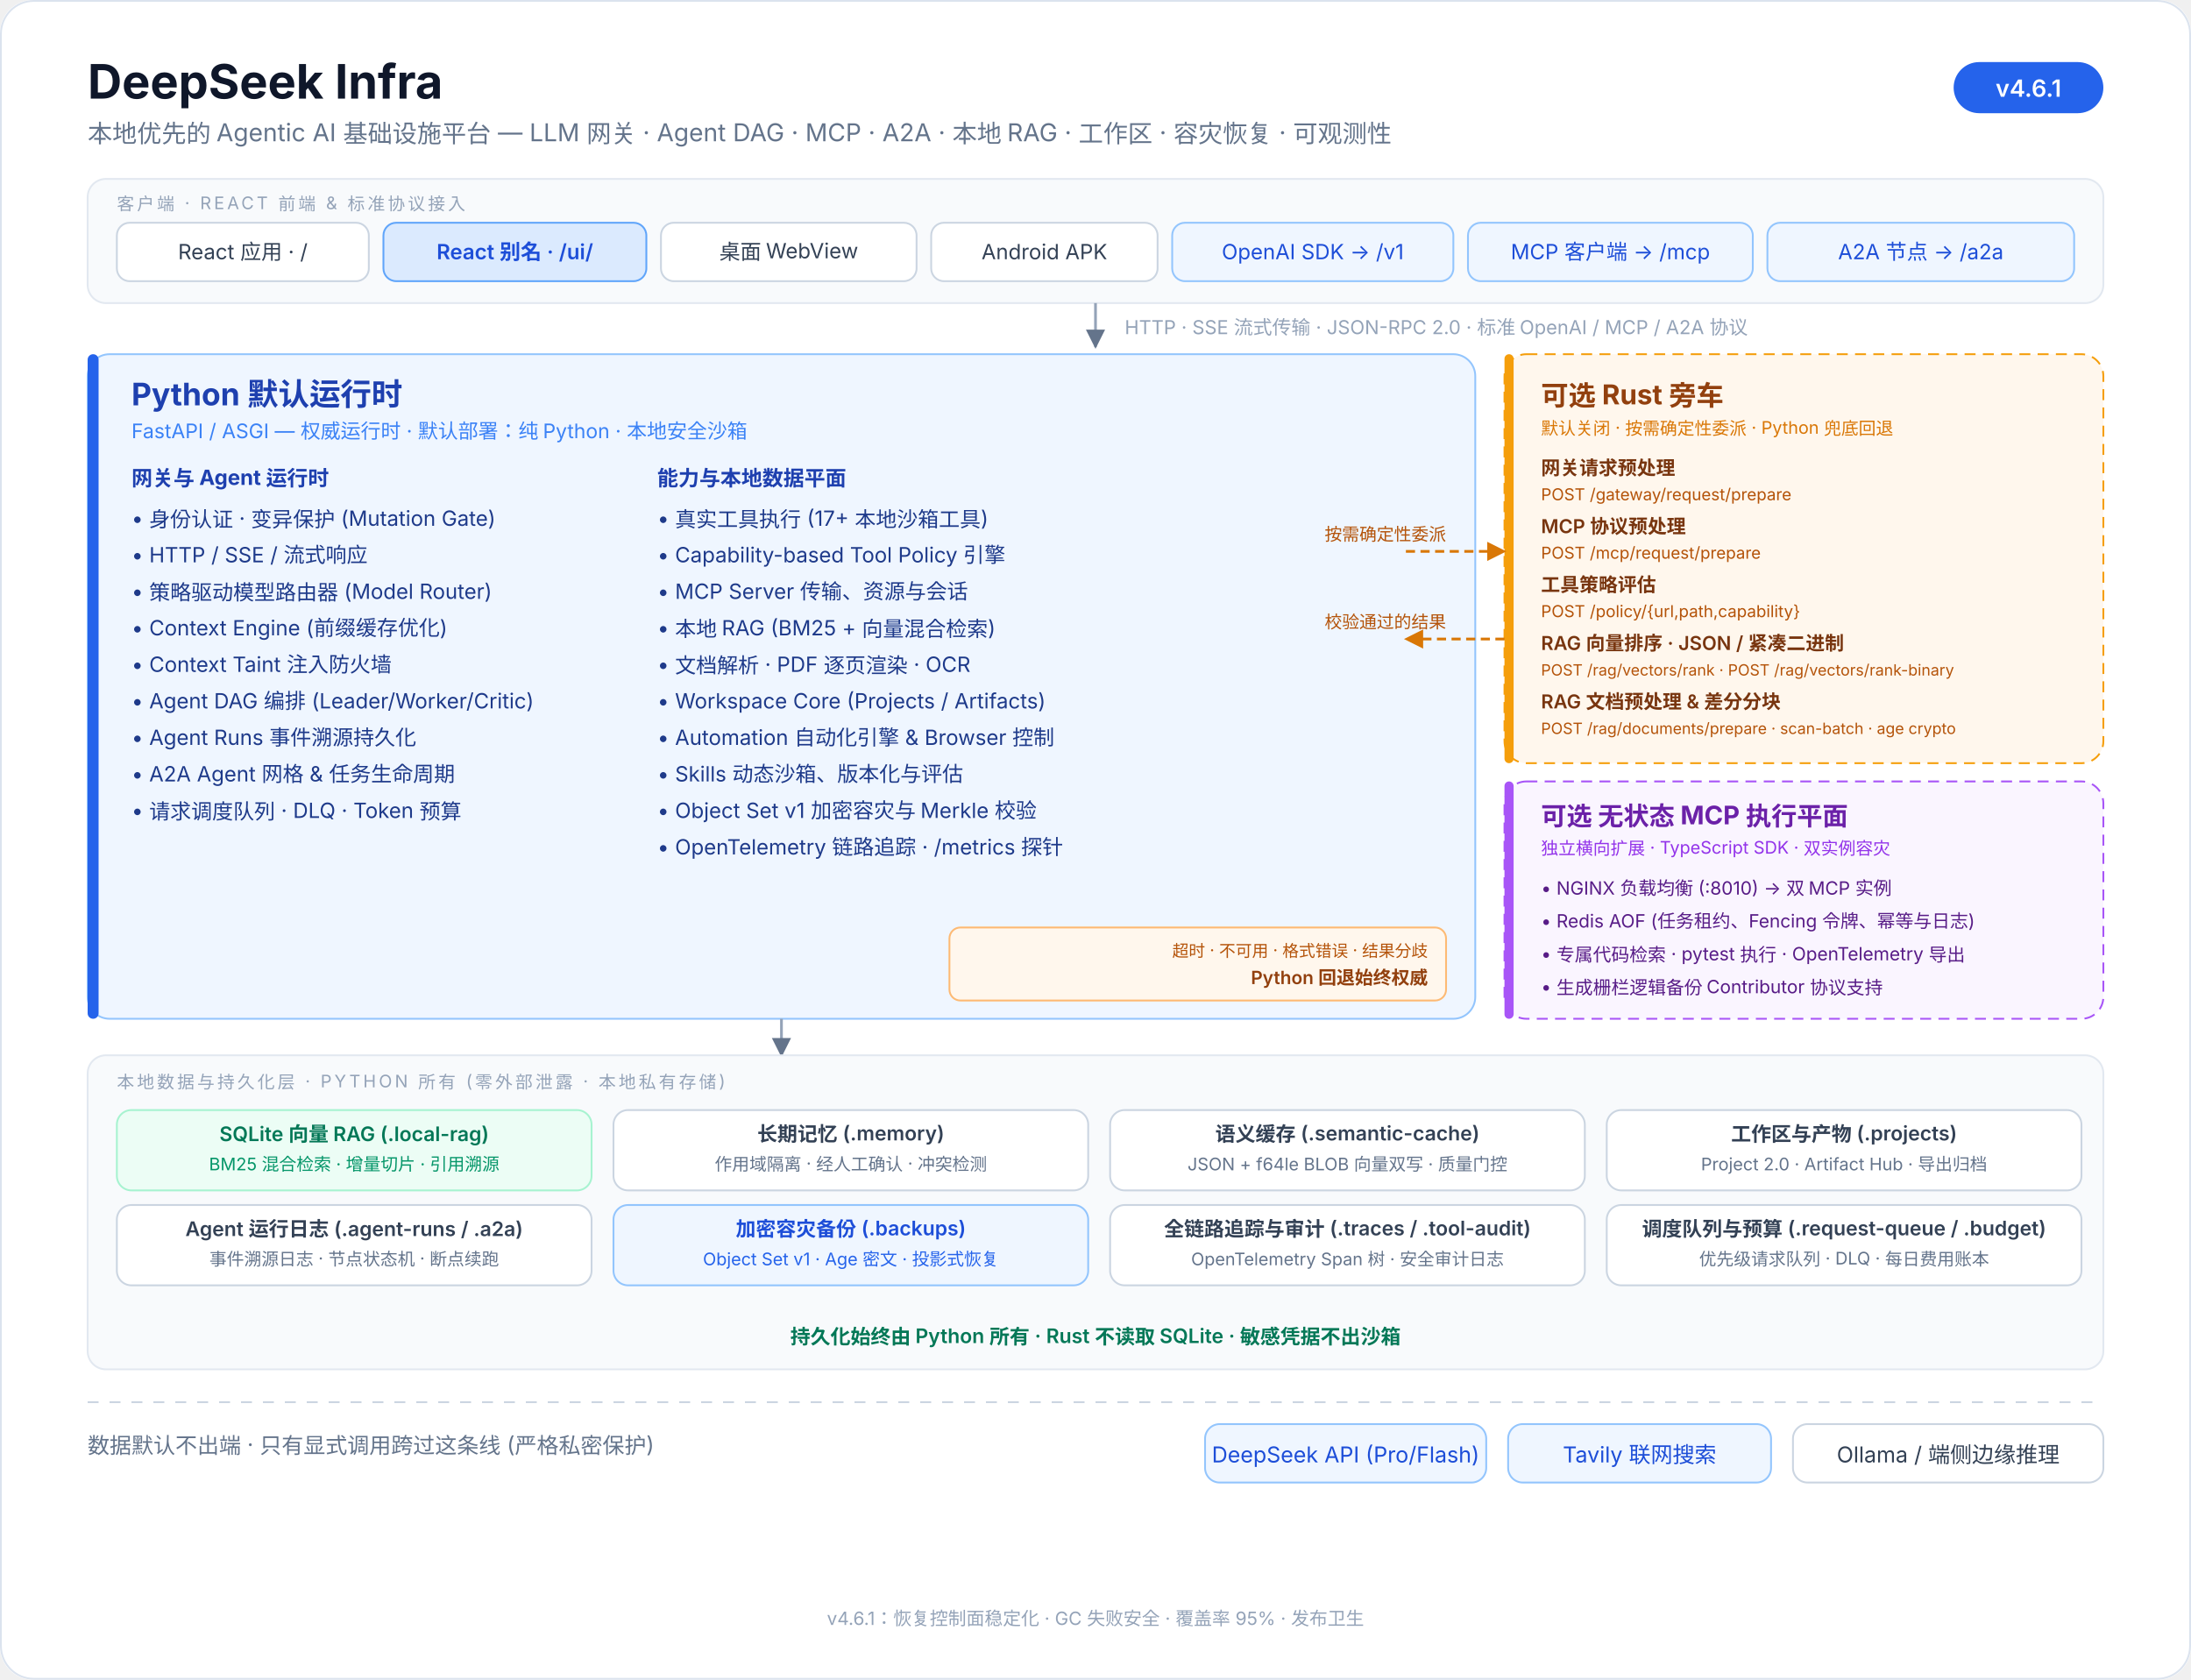
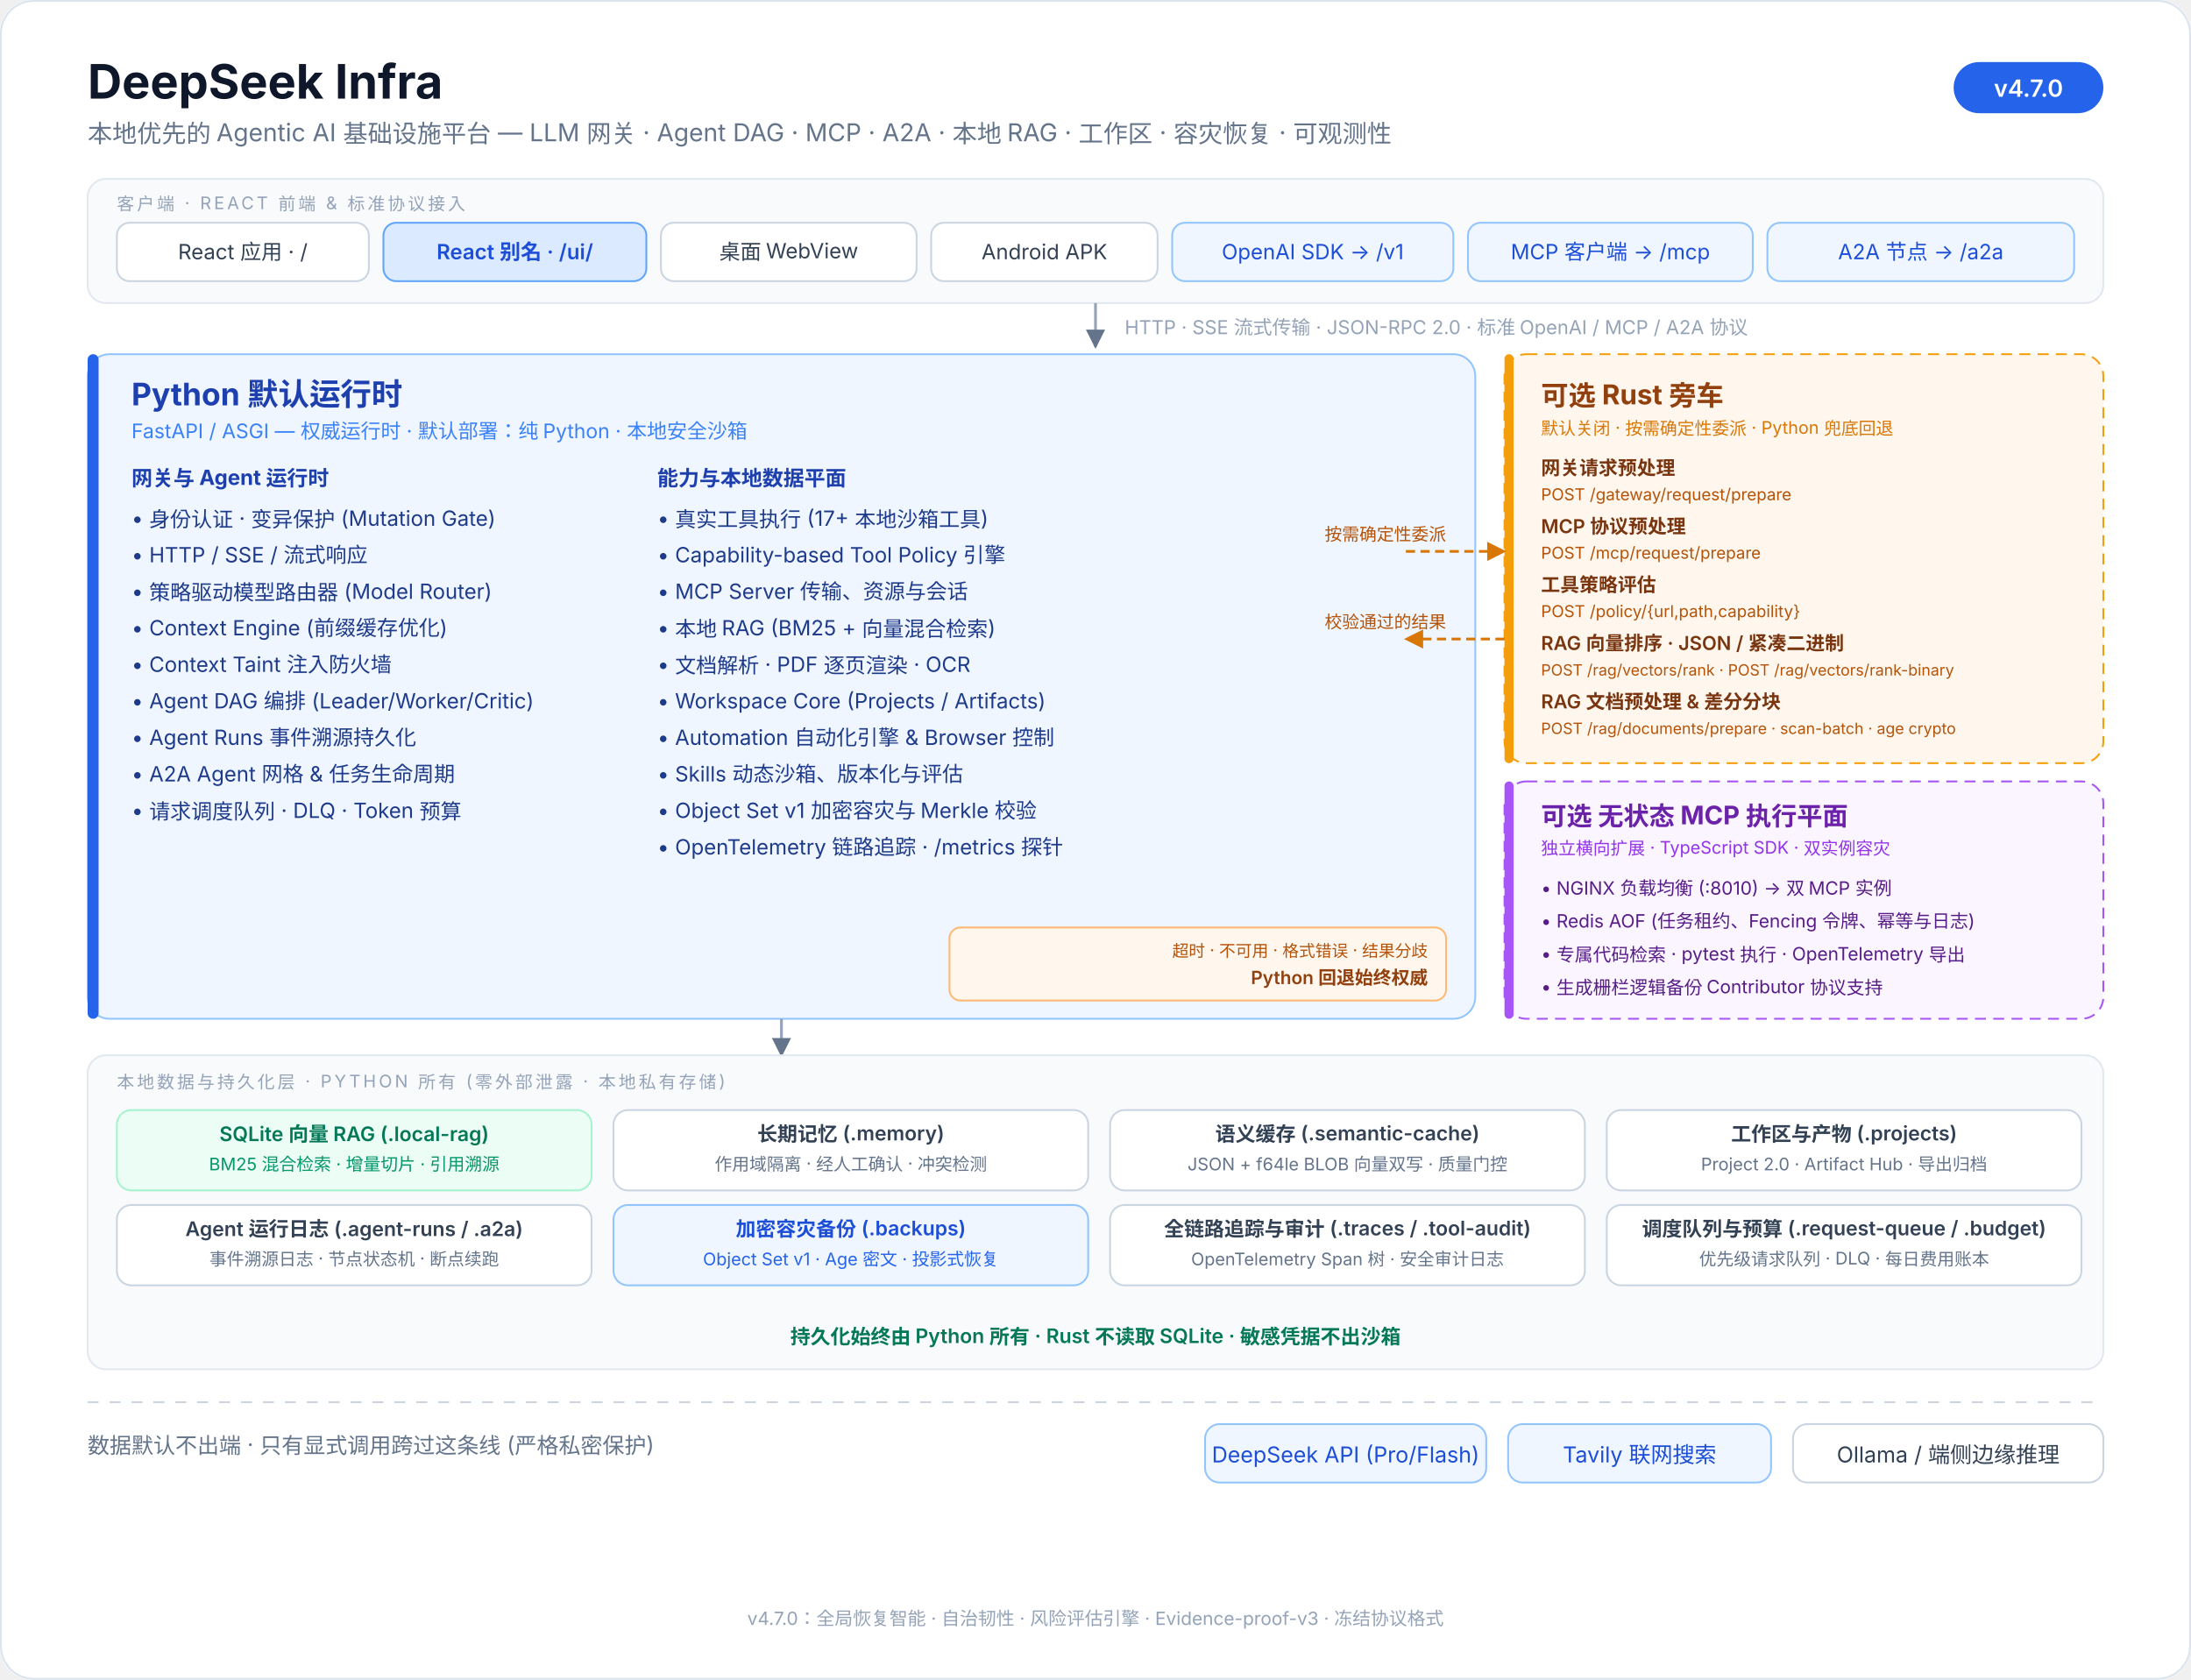
<svg xmlns="http://www.w3.org/2000/svg" viewBox="0 0 1200 920" font-family="ui-sans-serif, system-ui, -apple-system, 'Segoe UI', 'PingFang SC', 'Microsoft YaHei', sans-serif">
  <defs>
    <marker id="arrow" viewBox="0 0 10 10" refX="9" refY="5" markerWidth="7" markerHeight="7" orient="auto-start-reverse">
      <path d="M 0 0 L 10 5 L 0 10 z" fill="#64748b" />
    </marker>
    <marker id="rust-arrow" viewBox="0 0 10 10" refX="9" refY="5" markerWidth="7" markerHeight="7" orient="auto-start-reverse">
      <path d="M 0 0 L 10 5 L 0 10 z" fill="#d97706" />
    </marker>
  </defs>
  <rect x="0" y="0" width="1200" height="920" rx="18" fill="#ffffff" />
  <rect x="0.5" y="0.5" width="1199" height="919" rx="18" fill="none" stroke="#dbe3ee" />
  <text x="48" y="54" font-size="26" font-weight="700" fill="#0f172a">DeepSeek Infra</text>
  <text x="48" y="78" font-size="13.5" fill="#64748b">本地优先的 Agentic AI 基础设施平台 — LLM 网关 · Agent DAG · MCP · A2A · 本地 RAG · 工作区 · 容灾恢复 · 可观测性</text>
  <rect x="1070" y="34" width="82" height="28" rx="14" fill="#2563eb" />
-   <text x="1111" y="53" font-size="13" font-weight="600" fill="#ffffff" text-anchor="middle">v4.6.1</text>
+   <text x="1111" y="53" font-size="13" font-weight="600" fill="#ffffff" text-anchor="middle">v4.7.0</text>
  <rect x="48" y="98" width="1104" height="68" rx="10" fill="#f8fafc" stroke="#e2e8f0" />
  <text x="64" y="115" font-size="9.5" letter-spacing="1.5" fill="#94a3b8">客户端 · REACT 前端 &amp; 标准协议接入</text>
  <g font-size="11.5" fill="#334155" text-anchor="middle">
    <rect x="64" y="122" width="138" height="32" rx="7" fill="#ffffff" stroke="#cbd5e1" />
    <text x="133" y="142">React 应用 · /</text>
    <rect x="210" y="122" width="144" height="32" rx="7" fill="#dbeafe" stroke="#60a5fa" />
    <text x="282" y="142" fill="#1d4ed8" font-weight="600">React 别名 · /ui/</text>
    <rect x="362" y="122" width="140" height="32" rx="7" fill="#ffffff" stroke="#cbd5e1" />
    <text x="432" y="142">桌面 WebView</text>
    <rect x="510" y="122" width="124" height="32" rx="7" fill="#ffffff" stroke="#cbd5e1" />
    <text x="572" y="142">Android APK</text>
    <rect x="642" y="122" width="154" height="32" rx="7" fill="#eff6ff" stroke="#93c5fd" />
    <text x="719" y="142" fill="#1d4ed8">OpenAI SDK → /v1</text>
    <rect x="804" y="122" width="156" height="32" rx="7" fill="#eff6ff" stroke="#93c5fd" />
    <text x="882" y="142" fill="#1d4ed8">MCP 客户端 → /mcp</text>
    <rect x="968" y="122" width="168" height="32" rx="7" fill="#eff6ff" stroke="#93c5fd" />
    <text x="1052" y="142" fill="#1d4ed8">A2A 节点 → /a2a</text>
  </g>
  <line x1="600" y1="166" x2="600" y2="190" stroke="#94a3b8" stroke-width="1.5" marker-end="url(#arrow)" />
  <text x="616" y="183" font-size="10.5" fill="#94a3b8">HTTP · SSE 流式传输 · JSON-RPC 2.0 · 标准 OpenAI / MCP / A2A 协议</text>
  <rect x="48" y="194" width="760" height="364" rx="12" fill="#eff6ff" stroke="#93c5fd" />
  <rect x="48" y="194" width="6" height="364" rx="3" fill="#2563eb" />
  <text x="72" y="222" font-size="17" font-weight="700" fill="#1e40af">Python 默认运行时</text>
  <text x="72" y="240" font-size="11" fill="#3b82f6">FastAPI / ASGI — 权威运行时 · 默认部署：纯 Python · 本地安全沙箱</text>
  <g font-size="11.5" fill="#1e3a8a">
    <text x="72" y="266" font-weight="700" fill="#1e40af">网关与 Agent 运行时</text>
    <text x="72" y="288">• 身份认证 · 变异保护 (Mutation Gate)</text>
    <text x="72" y="308">• HTTP / SSE / 流式响应</text>
    <text x="72" y="328">• 策略驱动模型路由器 (Model Router)</text>
    <text x="72" y="348">• Context Engine (前缀缓存优化)</text>
    <text x="72" y="368">• Context Taint 注入防火墙</text>
    <text x="72" y="388">• Agent DAG 编排 (Leader/Worker/Critic)</text>
    <text x="72" y="408">• Agent Runs 事件溯源持久化</text>
    <text x="72" y="428">• A2A Agent 网格 &amp; 任务生命周期</text>
    <text x="72" y="448">• 请求调度队列 · DLQ · Token 预算</text>
    <text x="360" y="266" font-weight="700" fill="#1e40af">能力与本地数据平面</text>
    <text x="360" y="288">• 真实工具执行 (17+ 本地沙箱工具)</text>
    <text x="360" y="308">• Capability-based Tool Policy 引擎</text>
    <text x="360" y="328">• MCP Server 传输、资源与会话</text>
    <text x="360" y="348">• 本地 RAG (BM25 + 向量混合检索)</text>
    <text x="360" y="368">• 文档解析 · PDF 逐页渲染 · OCR</text>
    <text x="360" y="388">• Workspace Core (Projects / Artifacts)</text>
    <text x="360" y="408">• Automation 自动化引擎 &amp; Browser 控制</text>
    <text x="360" y="428">• Skills 动态沙箱、版本化与评估</text>
    <text x="360" y="448">• Object Set v1 加密容灾与 Merkle 校验</text>
    <text x="360" y="468">• OpenTelemetry 链路追踪 · /metrics 探针</text>
  </g>
  <rect x="824" y="194" width="328" height="224" rx="12" fill="#fff7ed" stroke="#f59e0b" stroke-dasharray="6 4" />
  <rect x="824" y="194" width="5" height="224" rx="2.5" fill="#f59e0b" />
  <text x="844" y="222" font-size="15" font-weight="700" fill="#92400e">可选 Rust 旁车</text>
  <text x="844" y="238" font-size="9.5" fill="#d97706">默认关闭 · 按需确定性委派 · Python 兜底回退</text>
  <g font-size="10.5" fill="#78350f">
    <text x="844" y="260" font-weight="600">网关请求预处理</text>
    <text x="844" y="274" font-size="9" fill="#b45309">POST /gateway/request/prepare</text>
    <text x="844" y="292" font-weight="600">MCP 协议预处理</text>
    <text x="844" y="306" font-size="9" fill="#b45309">POST /mcp/request/prepare</text>
    <text x="844" y="324" font-weight="600">工具策略评估</text>
    <text x="844" y="338" font-size="9" fill="#b45309">POST /policy/{url,path,capability}</text>
    <text x="844" y="356" font-weight="600">RAG 向量排序 · JSON / 紧凑二进制</text>
    <text x="844" y="370" font-size="8.5" fill="#b45309">POST /rag/vectors/rank · POST /rag/vectors/rank-binary</text>
    <text x="844" y="388" font-weight="600">RAG 文档预处理 &amp; 差分分块</text>
    <text x="844" y="402" font-size="8.5" fill="#b45309">POST /rag/documents/prepare · scan-batch · age crypto</text>
  </g>
  <rect x="824" y="428" width="328" height="130" rx="12" fill="#faf5ff" stroke="#a855f7" stroke-dasharray="6 4" />
  <rect x="824" y="428" width="5" height="130" rx="2.5" fill="#a855f7" />
  <text x="844" y="452" font-size="14" font-weight="700" fill="#6b21a8">可选 无状态 MCP 执行平面</text>
  <text x="844" y="468" font-size="9.5" fill="#9333ea">独立横向扩展 · TypeScript SDK · 双实例容灾</text>
  <g font-size="10" fill="#581c87">
    <text x="844" y="490">• NGINX 负载均衡 (:8010) → 双 MCP 实例</text>
    <text x="844" y="508">• Redis AOF (任务租约、Fencing 令牌、幂等与日志)</text>
    <text x="844" y="526">• 专属代码检索 · pytest 执行 · OpenTelemetry 导出</text>
    <text x="844" y="544">• 生成栅栏逻辑备份 Contributor 协议支持</text>
  </g>
  <text x="792" y="296" font-size="9.5" fill="#b45309" text-anchor="end">按需确定性委派</text>
  <line x1="770" y1="302" x2="824" y2="302" stroke="#d97706" stroke-width="1.5" stroke-dasharray="5 3" marker-end="url(#rust-arrow)" />
  <line x1="824" y1="350" x2="770" y2="350" stroke="#d97706" stroke-width="1.5" stroke-dasharray="5 3" marker-end="url(#rust-arrow)" />
  <text x="792" y="344" font-size="9.5" fill="#b45309" text-anchor="end">校验通过的结果</text>
  <rect x="520" y="508" width="272" height="40" rx="6" fill="#fff7ed" stroke="#fdba74" />
  <text x="782" y="524" font-size="9" fill="#b45309" text-anchor="end">超时 · 不可用 · 格式错误 · 结果分歧</text>
  <text x="782" y="539" font-size="10" fill="#92400e" text-anchor="end" font-weight="600">Python 回退始终权威</text>
  <line x1="428" y1="558" x2="428" y2="578" stroke="#94a3b8" stroke-width="1.5" marker-end="url(#arrow)" />
  <rect x="48" y="578" width="1104" height="172" rx="10" fill="#f8fafc" stroke="#e2e8f0" />
  <text x="64" y="596" font-size="9.5" letter-spacing="1.5" fill="#94a3b8">本地数据与持久化层 · PYTHON 所有 (零外部泄露 · 本地私有存储)</text>
  <g font-size="11" fill="#334155" text-anchor="middle">
    <rect x="64" y="608" width="260" height="44" rx="8" fill="#ecfdf5" stroke="#a7f3d0" />
    <text x="194" y="625" fill="#047857" font-weight="600">SQLite 向量 RAG (.local-rag)</text>
    <text x="194" y="641" font-size="9.5" fill="#059669">BM25 混合检索 · 增量切片 · 引用溯源</text>
    <rect x="336" y="608" width="260" height="44" rx="8" fill="#ffffff" stroke="#cbd5e1" />
    <text x="466" y="625" font-weight="600">长期记忆 (.memory)</text>
    <text x="466" y="641" font-size="9.5" fill="#64748b">作用域隔离 · 经人工确认 · 冲突检测</text>
    <rect x="608" y="608" width="260" height="44" rx="8" fill="#ffffff" stroke="#cbd5e1" />
    <text x="738" y="625" font-weight="600">语义缓存 (.semantic-cache)</text>
    <text x="738" y="641" font-size="9.5" fill="#64748b">JSON + f64le BLOB 向量双写 · 质量门控</text>
    <rect x="880" y="608" width="260" height="44" rx="8" fill="#ffffff" stroke="#cbd5e1" />
    <text x="1010" y="625" font-weight="600">工作区与产物 (.projects)</text>
    <text x="1010" y="641" font-size="9.5" fill="#64748b">Project 2.0 · Artifact Hub · 导出归档</text>
    <rect x="64" y="660" width="260" height="44" rx="8" fill="#ffffff" stroke="#cbd5e1" />
    <text x="194" y="677" font-weight="600">Agent 运行日志 (.agent-runs / .a2a)</text>
    <text x="194" y="693" font-size="9.5" fill="#64748b">事件溯源日志 · 节点状态机 · 断点续跑</text>
    <rect x="336" y="660" width="260" height="44" rx="8" fill="#eff6ff" stroke="#93c5fd" />
    <text x="466" y="677" fill="#1d4ed8" font-weight="600">加密容灾备份 (.backups)</text>
    <text x="466" y="693" font-size="9.5" fill="#2563eb">Object Set v1 · Age 密文 · 投影式恢复</text>
    <rect x="608" y="660" width="260" height="44" rx="8" fill="#ffffff" stroke="#cbd5e1" />
    <text x="738" y="677" font-weight="600">全链路追踪与审计 (.traces / .tool-audit)</text>
    <text x="738" y="693" font-size="9.5" fill="#64748b">OpenTelemetry Span 树 · 安全审计日志</text>
    <rect x="880" y="660" width="260" height="44" rx="8" fill="#ffffff" stroke="#cbd5e1" />
    <text x="1010" y="677" font-weight="600">调度队列与预算 (.request-queue / .budget)</text>
    <text x="1010" y="693" font-size="9.5" fill="#64748b">优先级请求队列 · DLQ · 每日费用账本</text>
  </g>
  <text x="600" y="736" font-size="11" fill="#047857" text-anchor="middle" font-weight="600">持久化始终由 Python 所有 · Rust 不读取 SQLite · 敏感凭据不出沙箱</text>
  <line x1="48" y1="768" x2="1152" y2="768" stroke="#cbd5e1" stroke-dasharray="6 6" />
  <text x="48" y="796" font-size="12" fill="#64748b">数据默认不出端 · 只有显式调用跨过这条线 (严格私密保护)</text>
  <g font-size="12" text-anchor="middle">
    <rect x="660" y="780" width="154" height="32" rx="8" fill="#eff6ff" stroke="#93c5fd" />
    <text x="737" y="801" fill="#1d4ed8">DeepSeek API (Pro/Flash)</text>
    <rect x="826" y="780" width="144" height="32" rx="8" fill="#eff6ff" stroke="#93c5fd" />
    <text x="898" y="801" fill="#1d4ed8">Tavily 联网搜索</text>
    <rect x="982" y="780" width="170" height="32" rx="8" fill="#ffffff" stroke="#cbd5e1" />
    <text x="1067" y="801" fill="#334155">Ollama / 端侧边缘推理</text>
  </g>
-   <text x="600" y="890" font-size="10" fill="#94a3b8" text-anchor="middle">v4.6.1：恢复控制面稳定化 · GC 失败安全 · 覆盖率 95% · 发布卫生</text>
+   <text x="600" y="890" font-size="10" fill="#94a3b8" text-anchor="middle">v4.7.0：全局恢复智能 · 自治韧性 · 风险评估引擎 · Evidence-proof-v3 · 冻结协议格式</text>
</svg>
